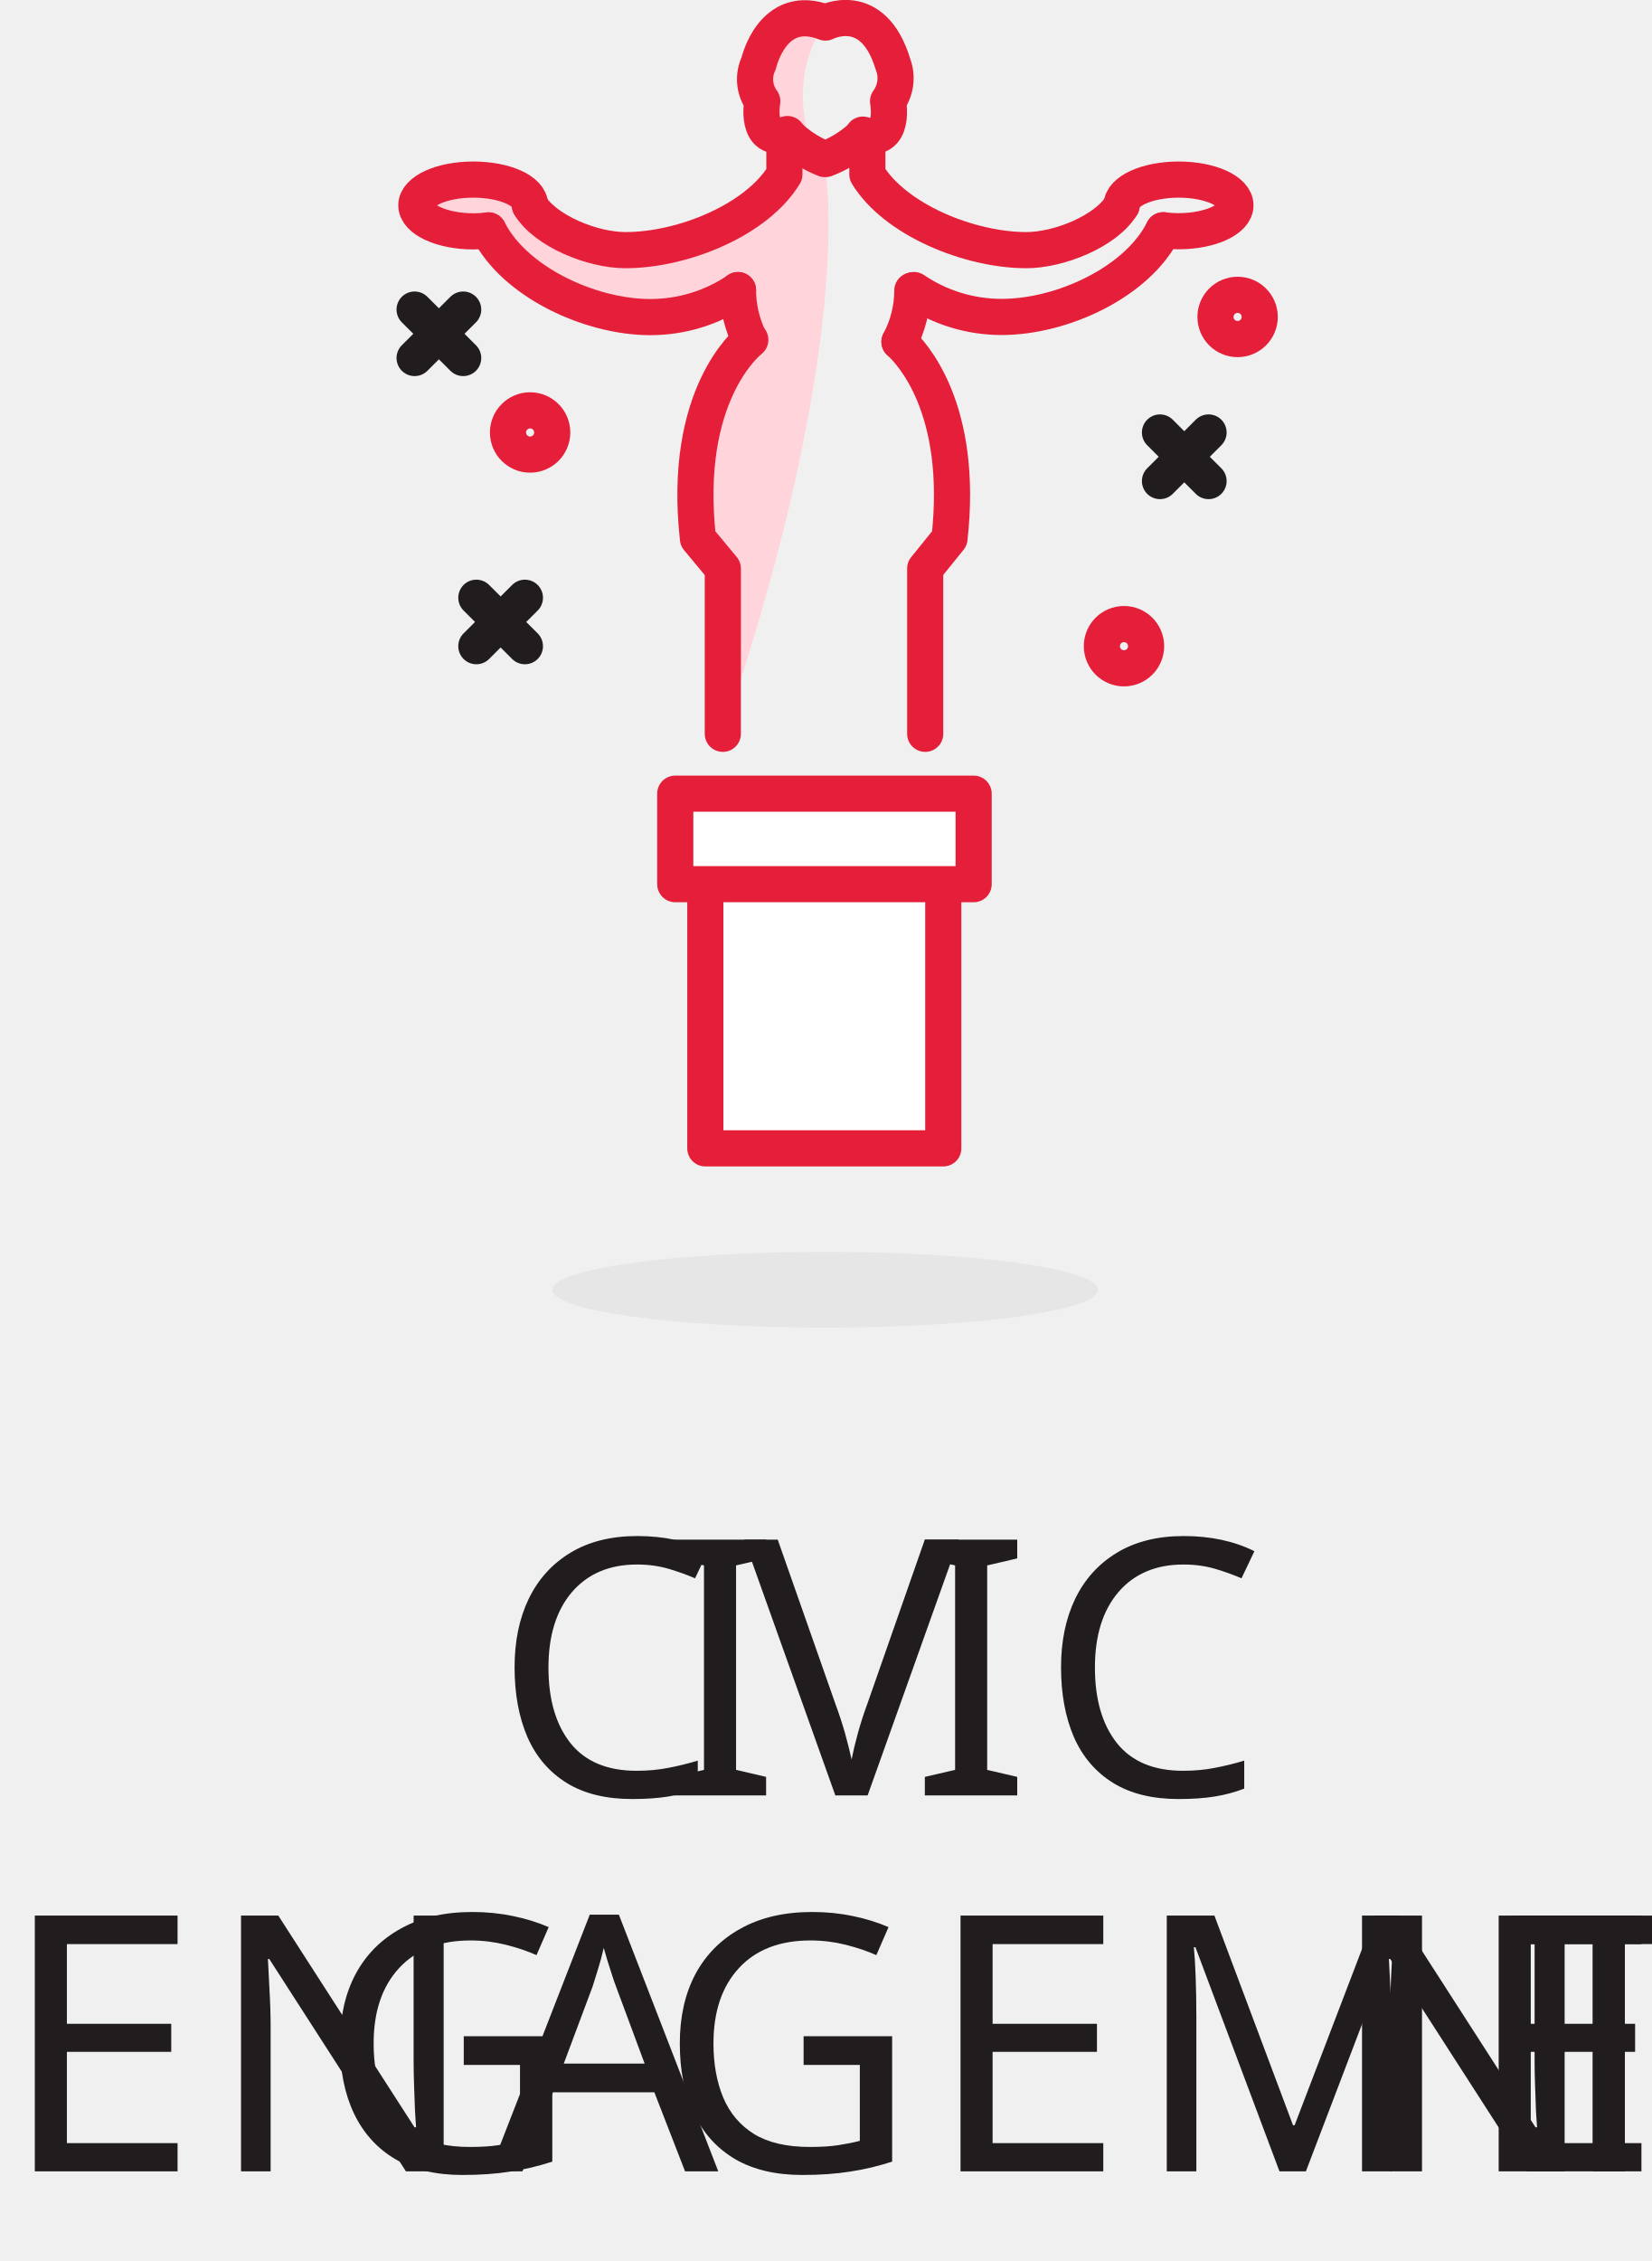
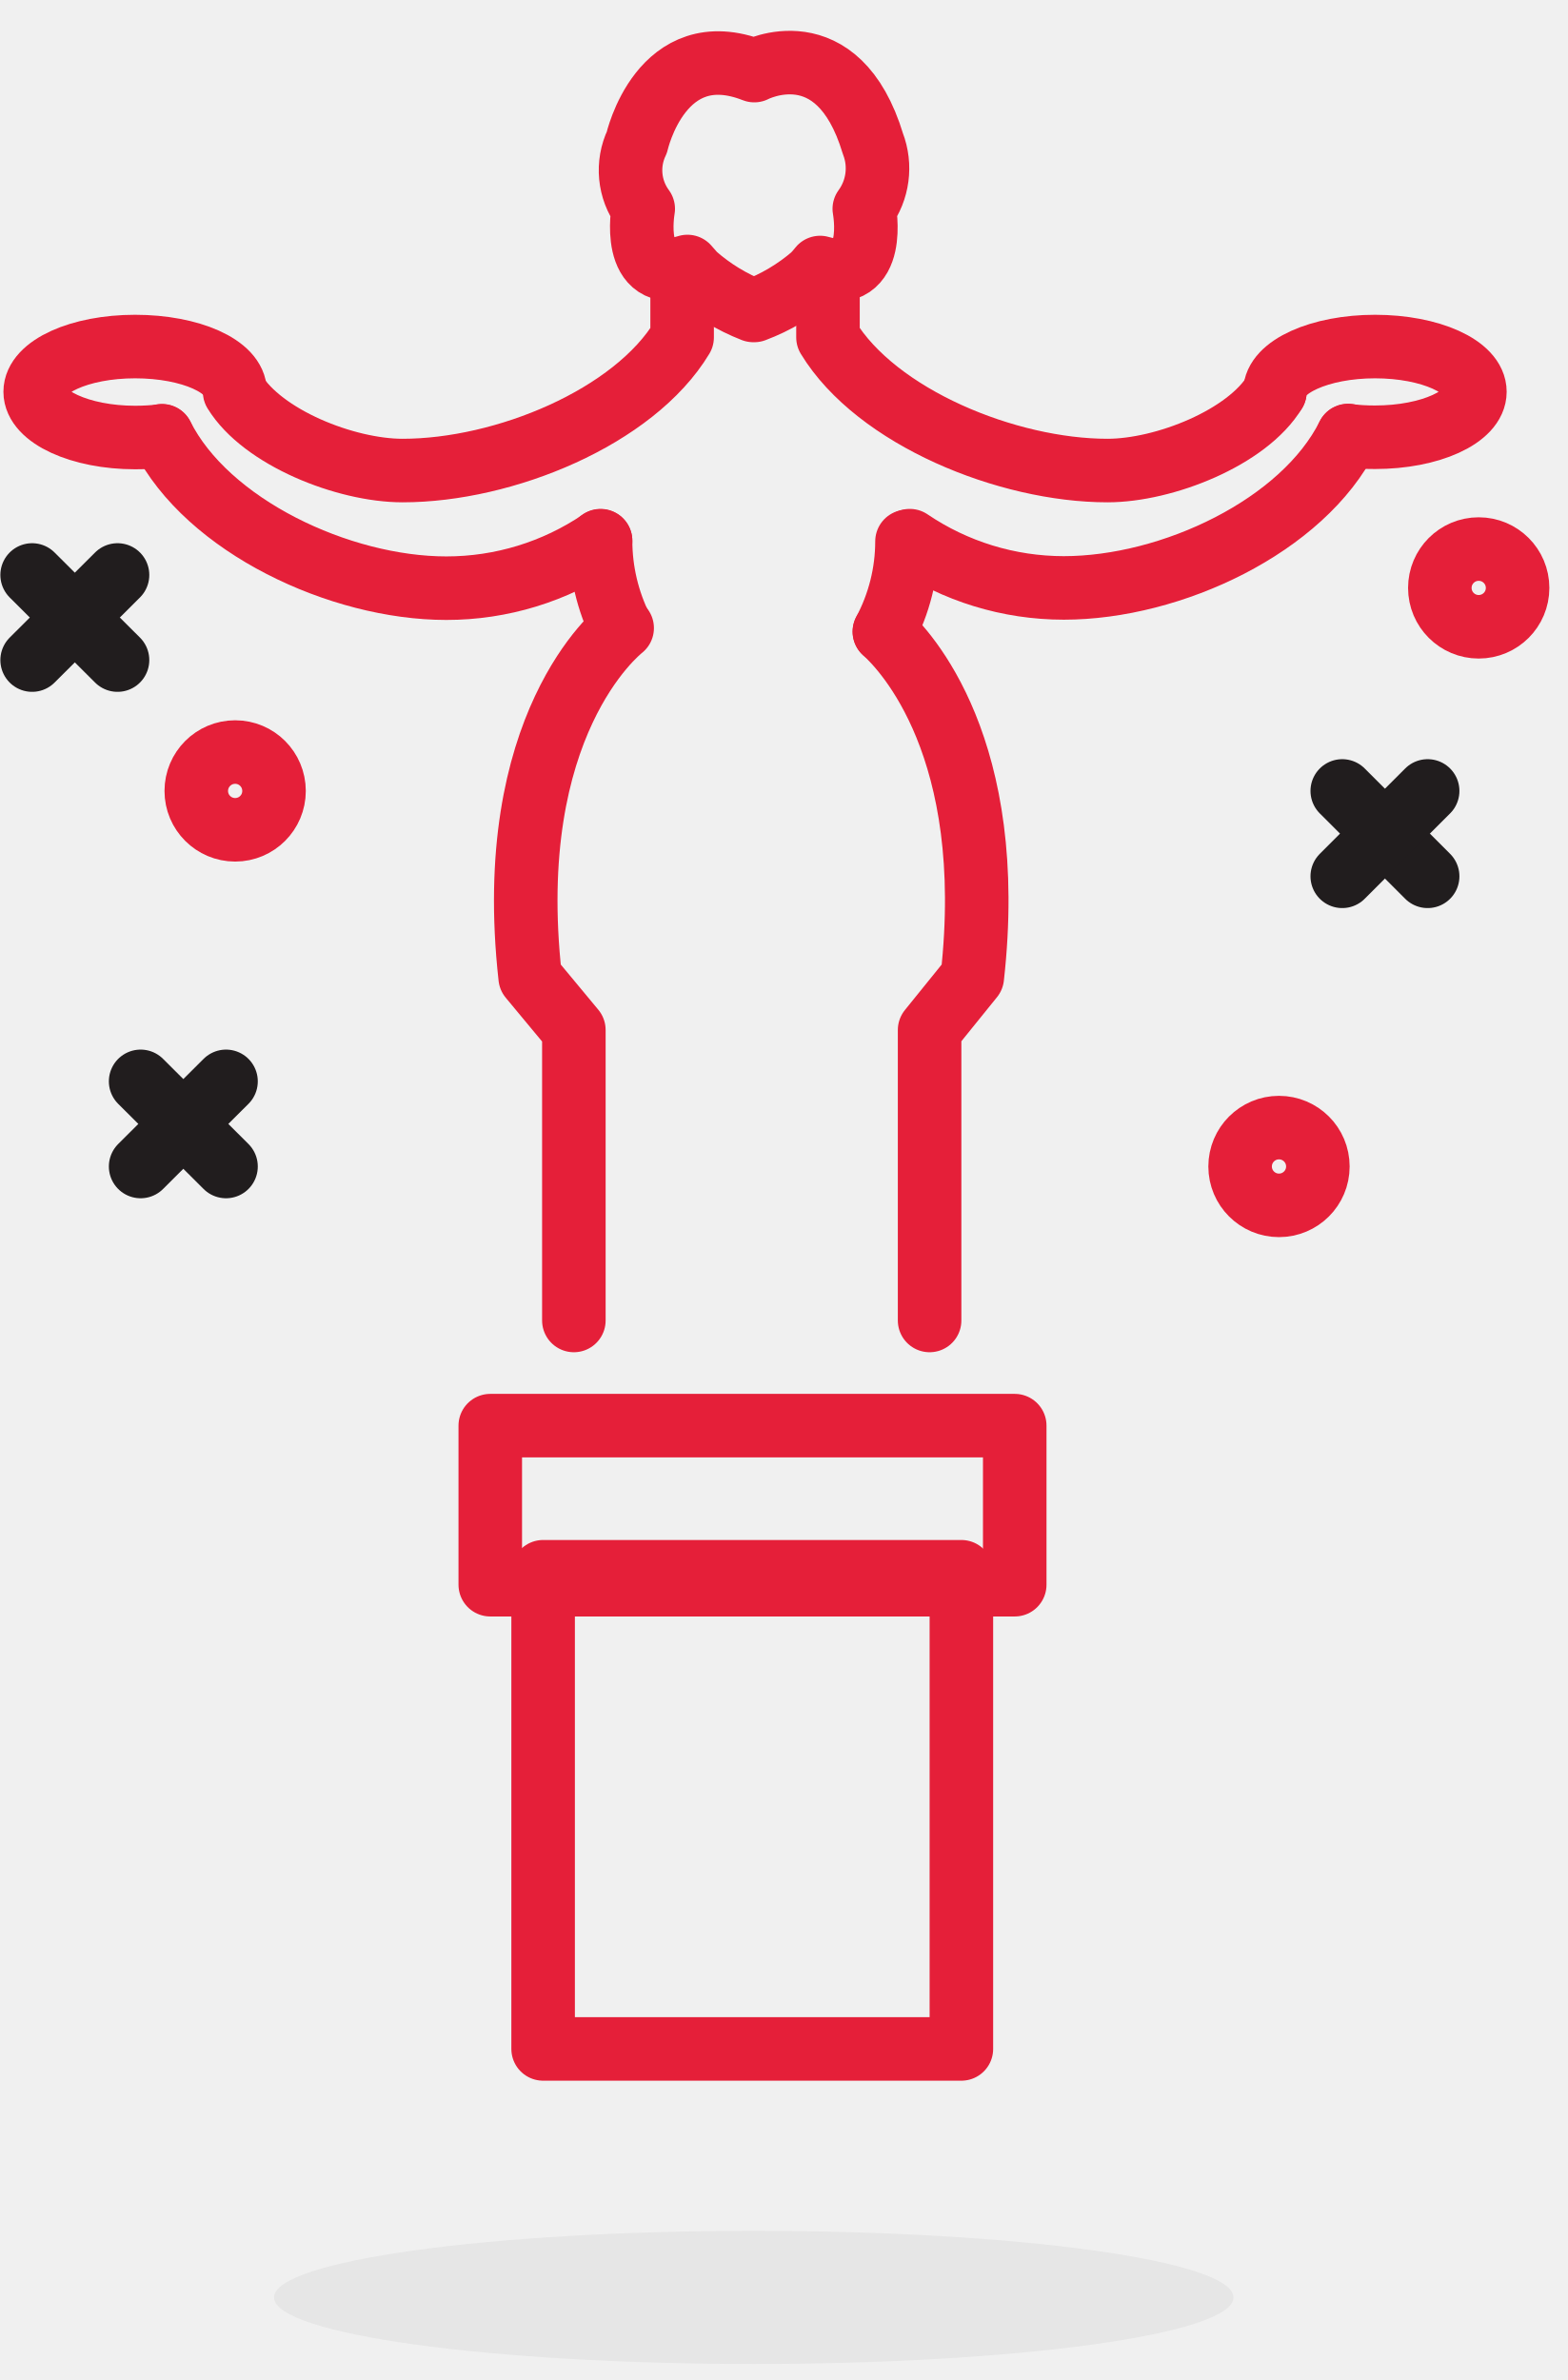
- <svg xmlns="http://www.w3.org/2000/svg" viewBox="0 0 114.23 156.37">
-   <defs>
-     <style>.cls-1{fill:#ffd4db;}.cls-2{font-size:24.77px;fill:#211d1e;font-family:AlternateGotNo3D, Alternate Gothic No3 D;letter-spacing:0.02em;}.cls-3{letter-spacing:0.03em;}.cls-4{letter-spacing:0.03em;}.cls-5{letter-spacing:0.03em;}.cls-6{letter-spacing:0.02em;}.cls-7{letter-spacing:0.02em;}.cls-8{letter-spacing:0.04em;}.cls-10,.cls-9{fill:none;}.cls-9{stroke:#211d1e;}.cls-10,.cls-12,.cls-9{stroke-linecap:round;stroke-linejoin:round;stroke-width:2.5px;}.cls-10,.cls-12{stroke:#e51f39;}.cls-11{fill:#e6e6e6;}.cls-12{fill:#fff;}</style>
-   </defs>
-   <g id="Layer_2" data-name="Layer 2">
-     <g id="Layer_1-2" data-name="Layer 1">
-       <path class="cls-1" d="M57.1,11.84S59.23,23.64,50,50.75V39.32l-1.9-4.42L50,27.15l1.9-3.65-.81-3.44-5,1.81-9.7-2.94L32.73,16,28.8,14.2l3.93-1.78,2.4.38,1.93,1.93,3.28,2,5.13,0,6.39-2.16L54.66,11Z" />
-       <path class="cls-1" d="M57.1,1.56S54,5.37,56.52,11l-4.3-3.76.26-2.86,1.36-3.13Z" />
-       <text class="cls-2" transform="translate(34.08 124.17)">C<tspan class="cls-3" x="11.54" y="0">I</tspan>
-         <tspan class="cls-4" x="17.39" y="0">V</tspan>
-         <tspan x="28.91" y="0">IC</tspan>
-         <tspan x="-34.08" y="26">EN</tspan>
-         <tspan class="cls-5" x="-12.08" y="26">G</tspan>
-         <tspan class="cls-6" x="-0.19" y="26">A</tspan>
-         <tspan class="cls-7" x="11.43" y="26">GEME</tspan>
-         <tspan class="cls-8" x="57.73" y="26">N</tspan>
-         <tspan class="cls-7" x="70.32" y="26">T</tspan>
-       </text>
-       <line class="cls-9" x1="32.04" y1="24.76" x2="28.68" y2="21.41" />
-       <line class="cls-9" x1="28.68" y1="24.76" x2="32.04" y2="21.41" />
-       <line class="cls-9" x1="83.6" y1="33.27" x2="80.24" y2="29.91" />
-       <line class="cls-9" x1="80.24" y1="33.27" x2="83.6" y2="29.91" />
-       <line class="cls-9" x1="36.31" y1="44.69" x2="32.95" y2="41.34" />
-       <line class="cls-9" x1="32.95" y1="44.69" x2="36.31" y2="41.34" />
-       <circle class="cls-10" cx="36.67" cy="29.91" r="1.53" />
-       <circle class="cls-10" cx="77.75" cy="44.69" r="1.53" />
-       <circle class="cls-10" cx="85.61" cy="21.92" r="1.53" />
-       <ellipse class="cls-11" cx="57.08" cy="89.2" rx="18.88" ry="2.62" />
-       <path class="cls-10" d="M54.26,9.59v2.47c-1.89,3.14-7,5.24-11,5.24-2.26,0-5.52-1.31-6.61-3.1" />
-       <path class="cls-10" d="M33.79,15.93c1.78,3.55,7,6,11.19,6a10.81,10.81,0,0,0,6.07-1.86" />
-       <path class="cls-10" d="M36.67,14.2c0-1-1.76-1.78-3.94-1.78s-3.93.8-3.93,1.78S30.57,16,32.73,16a8.91,8.91,0,0,0,1.06-.06" />
-       <path class="cls-10" d="M77.59,14.2C76.51,16,73.24,17.3,71,17.3c-3.94,0-9.09-2.1-11-5.24V9.59" />
-       <path class="cls-10" d="M63.22,20.06a10.8,10.8,0,0,0,6.06,1.86c4.24,0,9.42-2.44,11.19-6" />
-       <path class="cls-10" d="M80.47,15.93a8.91,8.91,0,0,0,1.06.06c2.17,0,3.93-.8,3.93-1.79s-1.76-1.78-3.93-1.78-3.94.8-3.94,1.78" />
-       <path class="cls-10" d="M63.11,20.09a7.56,7.56,0,0,1-.89,3.55h0" />
-       <path class="cls-10" d="M51.86,23.5a7.75,7.75,0,0,1-.81-3.44" />
-       <rect class="cls-12" x="48.79" y="60.64" width="16.46" height="18.78" />
-       <path class="cls-10" d="M57.1,11a7.73,7.73,0,0,0,2.31-1.37,3.76,3.76,0,0,0,.28-.32C62,10,61.43,7,61.43,7a2.7,2.7,0,0,0,.34-2.56C60.38-.16,57.1,1.56,57.1,1.56,53.43.12,52.48,4.38,52.48,4.38A2.55,2.55,0,0,0,52.73,7s-.55,3,1.74,2.27l.28.32A7.73,7.73,0,0,0,57.06,11" />
-       <path class="cls-10" d="M50,50.75V39.32l-1.72-2.07c-1.11-9.95,3.43-13.59,3.62-13.75" />
-       <path class="cls-10" d="M62.22,23.64h0c.83.75,4.47,4.59,3.46,13.6L64,39.32V50.75" />
-       <rect class="cls-12" x="46.71" y="54.89" width="20.64" height="6.26" />
+ <svg xmlns="http://www.w3.org/2000/svg" width="54" height="82" viewBox="0 0 54 82">
+   <g id="Layer2">
+     <g id="Layer1-2">
+       <path id="Path" fill="none" stroke="#211d1e" stroke-width="2.189" stroke-linecap="round" stroke-linejoin="round" d="M 4.049 22.742 L 1.107 19.81" />
+       <path id="path1" fill="none" stroke="#211d1e" stroke-width="2.189" stroke-linecap="round" stroke-linejoin="round" d="M 1.107 22.742 L 4.049 19.81" />
+       <path id="path2" fill="none" stroke="#211d1e" stroke-width="2.189" stroke-linecap="round" stroke-linejoin="round" d="M 49.186 30.192 L 46.244 27.251" />
+       <path id="path3" fill="none" stroke="#211d1e" stroke-width="2.189" stroke-linecap="round" stroke-linejoin="round" d="M 46.244 30.192 L 49.186 27.251" />
+       <path id="path4" fill="none" stroke="#211d1e" stroke-width="2.189" stroke-linecap="round" stroke-linejoin="round" d="M 7.787 40.19 L 4.845 37.257" />
+       <path id="path5" fill="none" stroke="#211d1e" stroke-width="2.189" stroke-linecap="round" stroke-linejoin="round" d="M 4.845 40.19 L 7.787 37.257" />
+       <path id="path6" fill="none" stroke="#e51f39" stroke-width="2.189" stroke-linecap="round" stroke-linejoin="round" d="M 9.441 27.251 C 9.441 27.99 8.842 28.59 8.102 28.59 C 7.362 28.59 6.762 27.99 6.762 27.251 C 6.762 26.511 7.362 25.911 8.102 25.911 C 8.842 25.911 9.441 26.511 9.441 27.251 Z" />
+       <path id="path7" fill="none" stroke="#e51f39" stroke-width="2.189" stroke-linecap="round" stroke-linejoin="round" d="M 45.404 40.19 C 45.404 40.929 44.804 41.529 44.064 41.529 C 43.325 41.529 42.725 40.929 42.725 40.19 C 42.725 39.45 43.325 38.85 44.064 38.85 C 44.804 38.85 45.404 39.45 45.404 40.19 Z" />
+       <path id="path8" fill="none" stroke="#e51f39" stroke-width="2.189" stroke-linecap="round" stroke-linejoin="round" d="M 52.285 20.256 C 52.285 20.996 51.685 21.595 50.945 21.595 C 50.206 21.595 49.606 20.996 49.606 20.256 C 49.606 19.516 50.206 18.917 50.945 18.917 C 51.685 18.917 52.285 19.516 52.285 20.256 Z" />
+       <path id="path9" fill="#e6e6e6" stroke="none" d="M 42.497 79.155 C 42.497 80.422 35.098 81.448 25.969 81.448 C 16.841 81.448 9.441 80.422 9.441 79.155 C 9.441 77.888 16.841 76.861 25.969 76.861 C 35.098 76.861 42.497 77.888 42.497 79.155 Z" />
+       <path id="path10" fill="none" stroke="#e51f39" stroke-width="2.189" stroke-linecap="round" stroke-linejoin="round" d="M 23.501 9.462 L 23.501 11.624 C 21.846 14.373 17.373 16.212 13.871 16.212 C 11.892 16.212 9.039 15.065 8.084 13.498" />
+       <path id="path11" fill="none" stroke="#e51f39" stroke-width="2.189" stroke-linecap="round" stroke-linejoin="round" d="M 5.581 15.012 C 7.139 18.12 11.709 20.265 15.377 20.265 C 17.271 20.266 19.122 19.699 20.691 18.637" />
+       <path id="path12" fill="none" stroke="#e51f39" stroke-width="2.189" stroke-linecap="round" stroke-linejoin="round" d="M 8.102 13.498 C 8.102 12.622 6.561 11.94 4.653 11.94 C 2.744 11.94 1.212 12.64 1.212 13.498 C 1.212 14.356 2.762 15.074 4.653 15.074 C 4.963 15.074 5.273 15.057 5.581 15.021" />
+       <path id="path13" fill="none" stroke="#e51f39" stroke-width="2.189" stroke-linecap="round" stroke-linejoin="round" d="M 43.924 13.498 C 42.979 15.074 40.116 16.212 38.155 16.212 C 34.706 16.212 30.198 14.373 28.526 11.624 L 28.526 9.462" />
+       <path id="path14" fill="none" stroke="#e51f39" stroke-width="2.189" stroke-linecap="round" stroke-linejoin="round" d="M 31.344 18.628 C 32.91 19.689 34.758 20.256 36.65 20.256 C 40.361 20.256 44.896 18.12 46.446 15.004" />
+       <path id="path15" fill="none" stroke="#e51f39" stroke-width="2.189" stroke-linecap="round" stroke-linejoin="round" d="M 46.446 15.012 C 46.754 15.048 47.063 15.066 47.374 15.065 C 49.273 15.065 50.814 14.364 50.814 13.498 C 50.814 12.631 49.273 11.94 47.374 11.94 C 45.474 11.94 43.924 12.64 43.924 13.498" />
+       <path id="path16" fill="none" stroke="#e51f39" stroke-width="2.189" stroke-linecap="round" stroke-linejoin="round" d="M 31.248 18.654 C 31.247 19.738 30.979 20.805 30.469 21.762 L 30.469 21.762" />
+       <path id="path17" fill="none" stroke="#e51f39" stroke-width="2.189" stroke-linecap="round" stroke-linejoin="round" d="M 21.4 21.639 C 20.934 20.703 20.692 19.673 20.691 18.628" />
+       <path id="path18" fill="none" stroke="#e51f39" stroke-width="2.189" stroke-linecap="round" stroke-linejoin="round" d="M 18.712 54.153 L 33.122 54.153 L 33.122 70.593 L 18.712 70.593 Z" />
+       <path id="path19" fill="none" stroke="#e51f39" stroke-width="2.189" stroke-linecap="round" stroke-linejoin="round" d="M 25.987 10.696 C 26.726 10.418 27.41 10.012 28.009 9.497 C 28.096 9.408 28.178 9.315 28.254 9.217 C 30.276 9.821 29.777 7.195 29.777 7.195 C 30.251 6.547 30.363 5.703 30.075 4.954 C 28.858 0.927 25.987 2.432 25.987 2.432 C 22.774 1.172 21.942 4.901 21.942 4.901 C 21.585 5.647 21.669 6.53 22.161 7.195 C 22.161 7.195 21.68 9.821 23.684 9.182 L 23.93 9.462 C 24.526 9.989 25.21 10.407 25.952 10.696" />
+       <path id="path20" fill="none" stroke="#e51f39" stroke-width="2.189" stroke-linecap="round" stroke-linejoin="round" d="M 19.771 45.495 L 19.771 35.488 L 18.266 33.676 C 17.294 24.966 21.268 21.779 21.435 21.639" />
+       <path id="path21" fill="none" stroke="#e51f39" stroke-width="2.189" stroke-linecap="round" stroke-linejoin="round" d="M 30.469 21.762 L 30.469 21.762 C 31.196 22.418 34.382 25.78 33.498 33.668 L 32.027 35.488 L 32.027 45.495" />
+       <path id="path22" fill="none" stroke="#e51f39" stroke-width="2.189" stroke-linecap="round" stroke-linejoin="round" d="M 16.891 49.119 L 34.96 49.119 L 34.96 54.599 L 16.891 54.599 Z" />
    </g>
  </g>
</svg>
